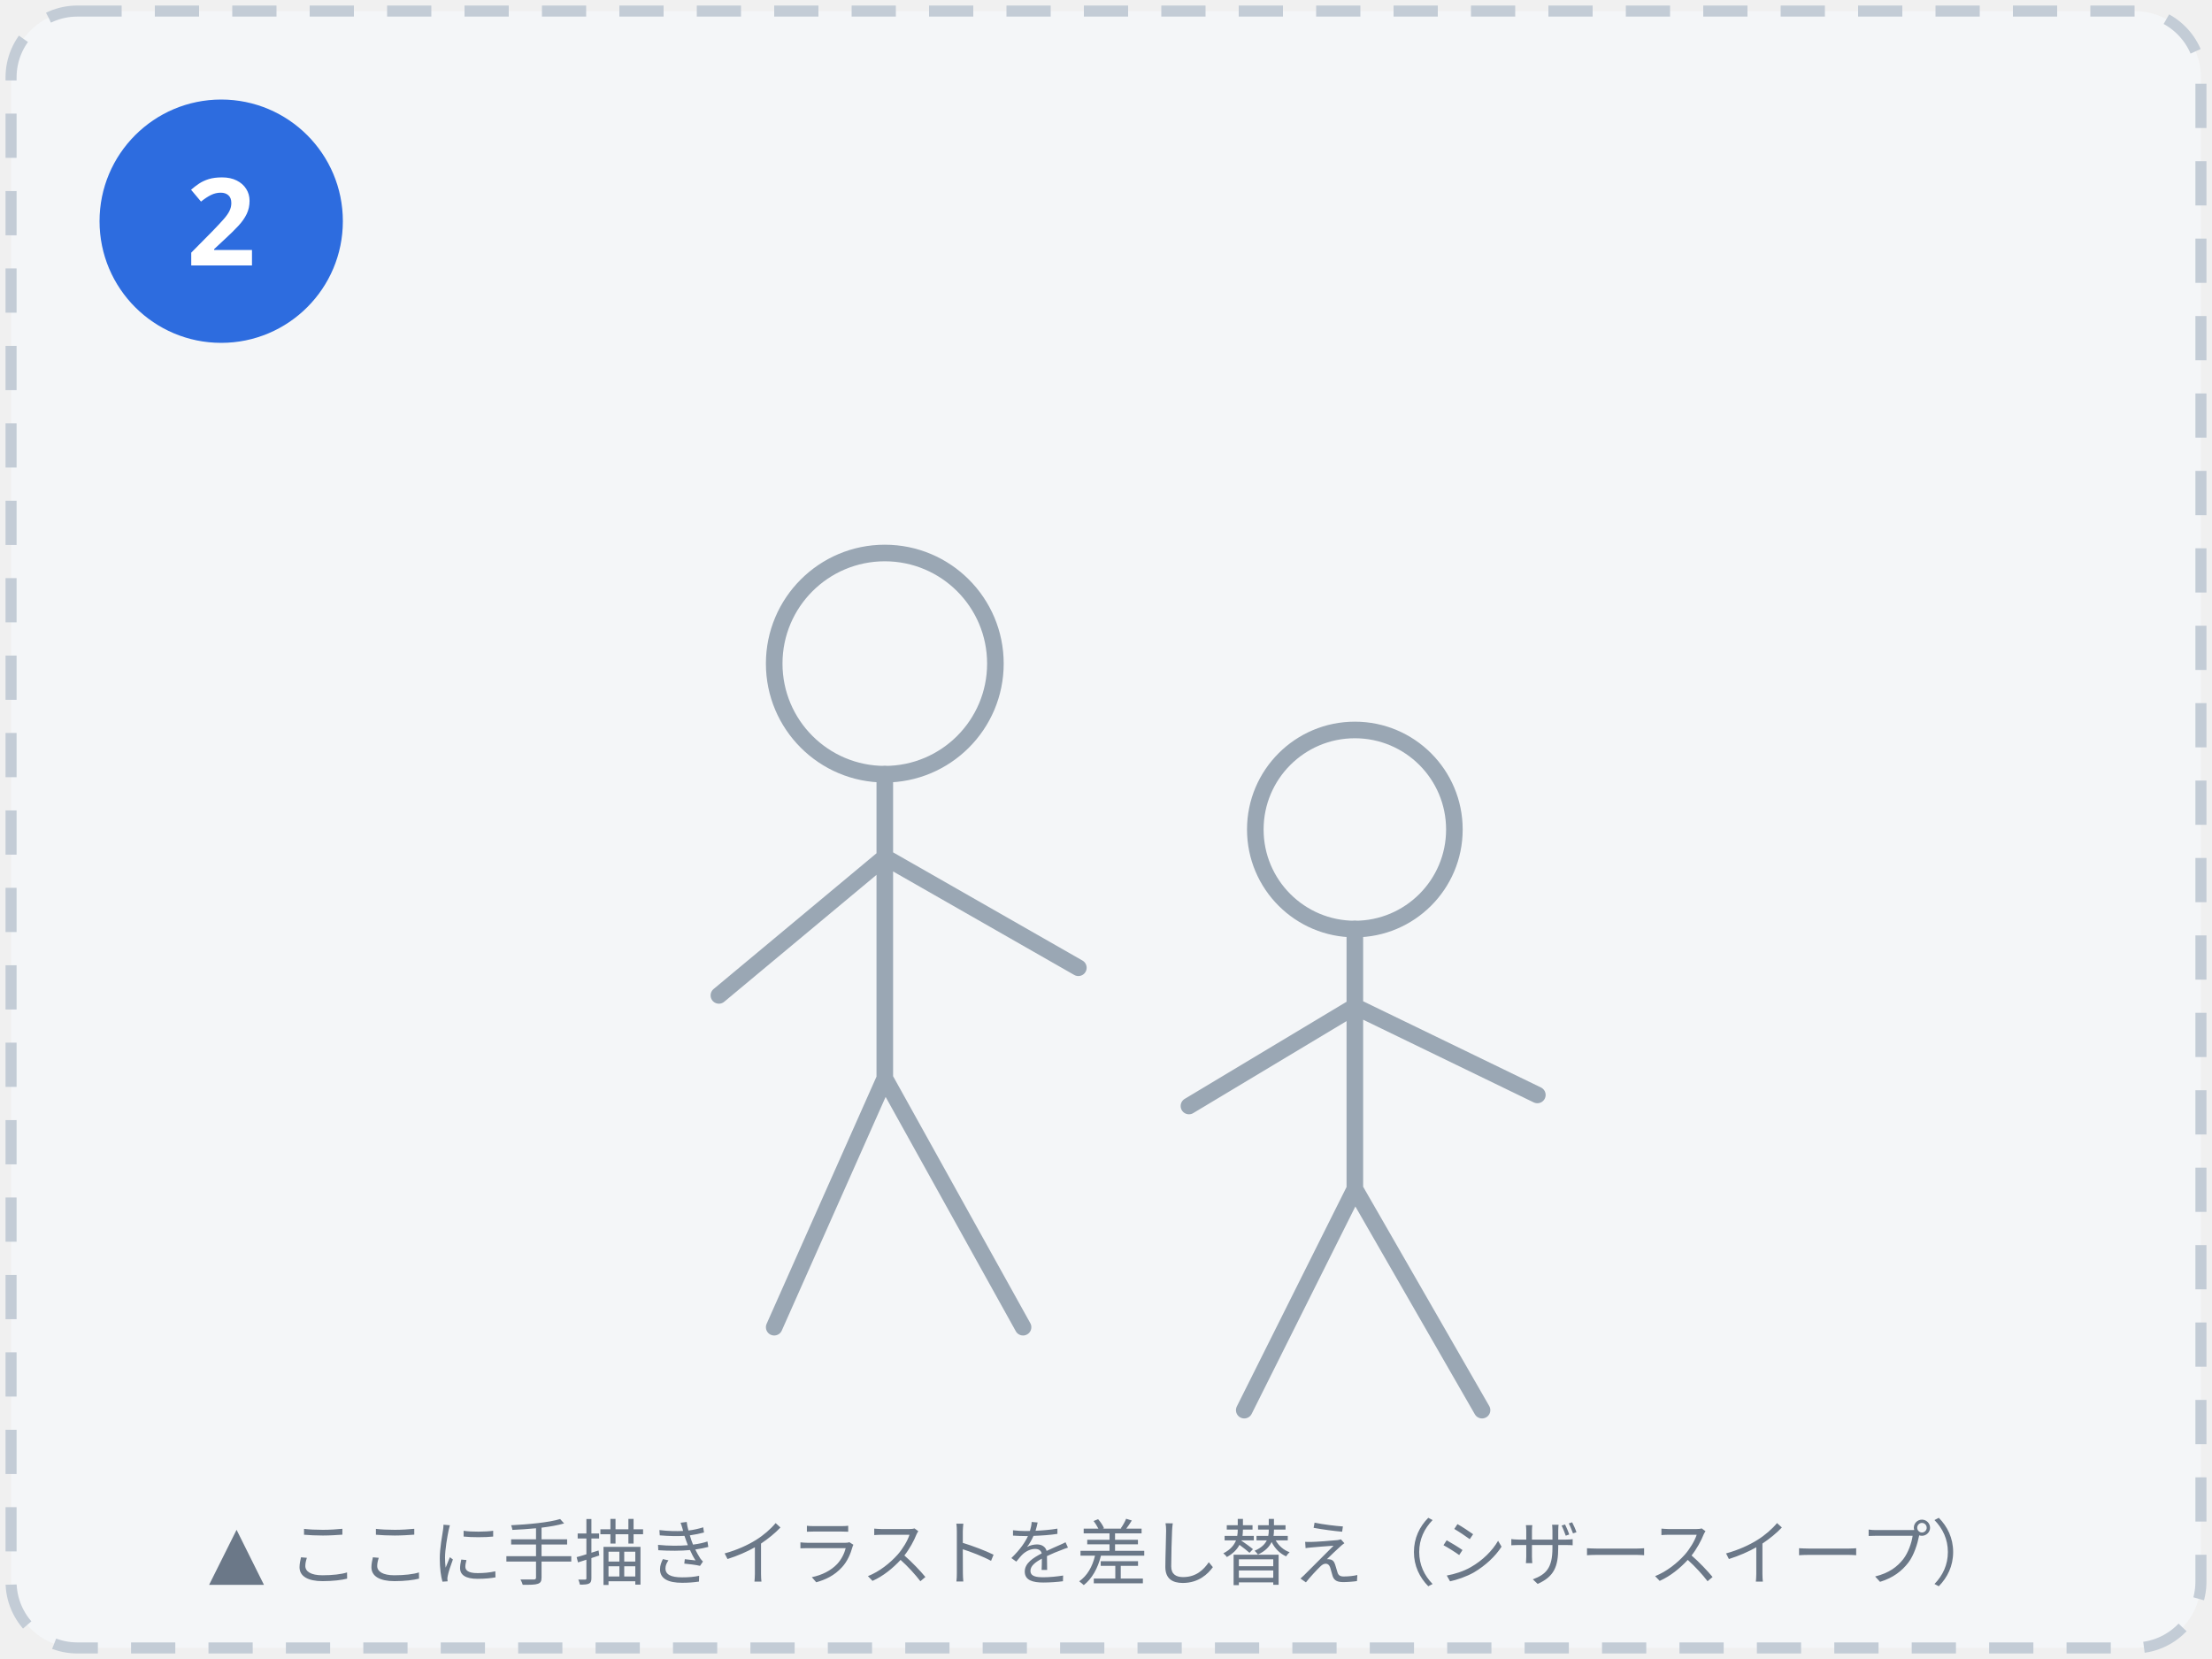
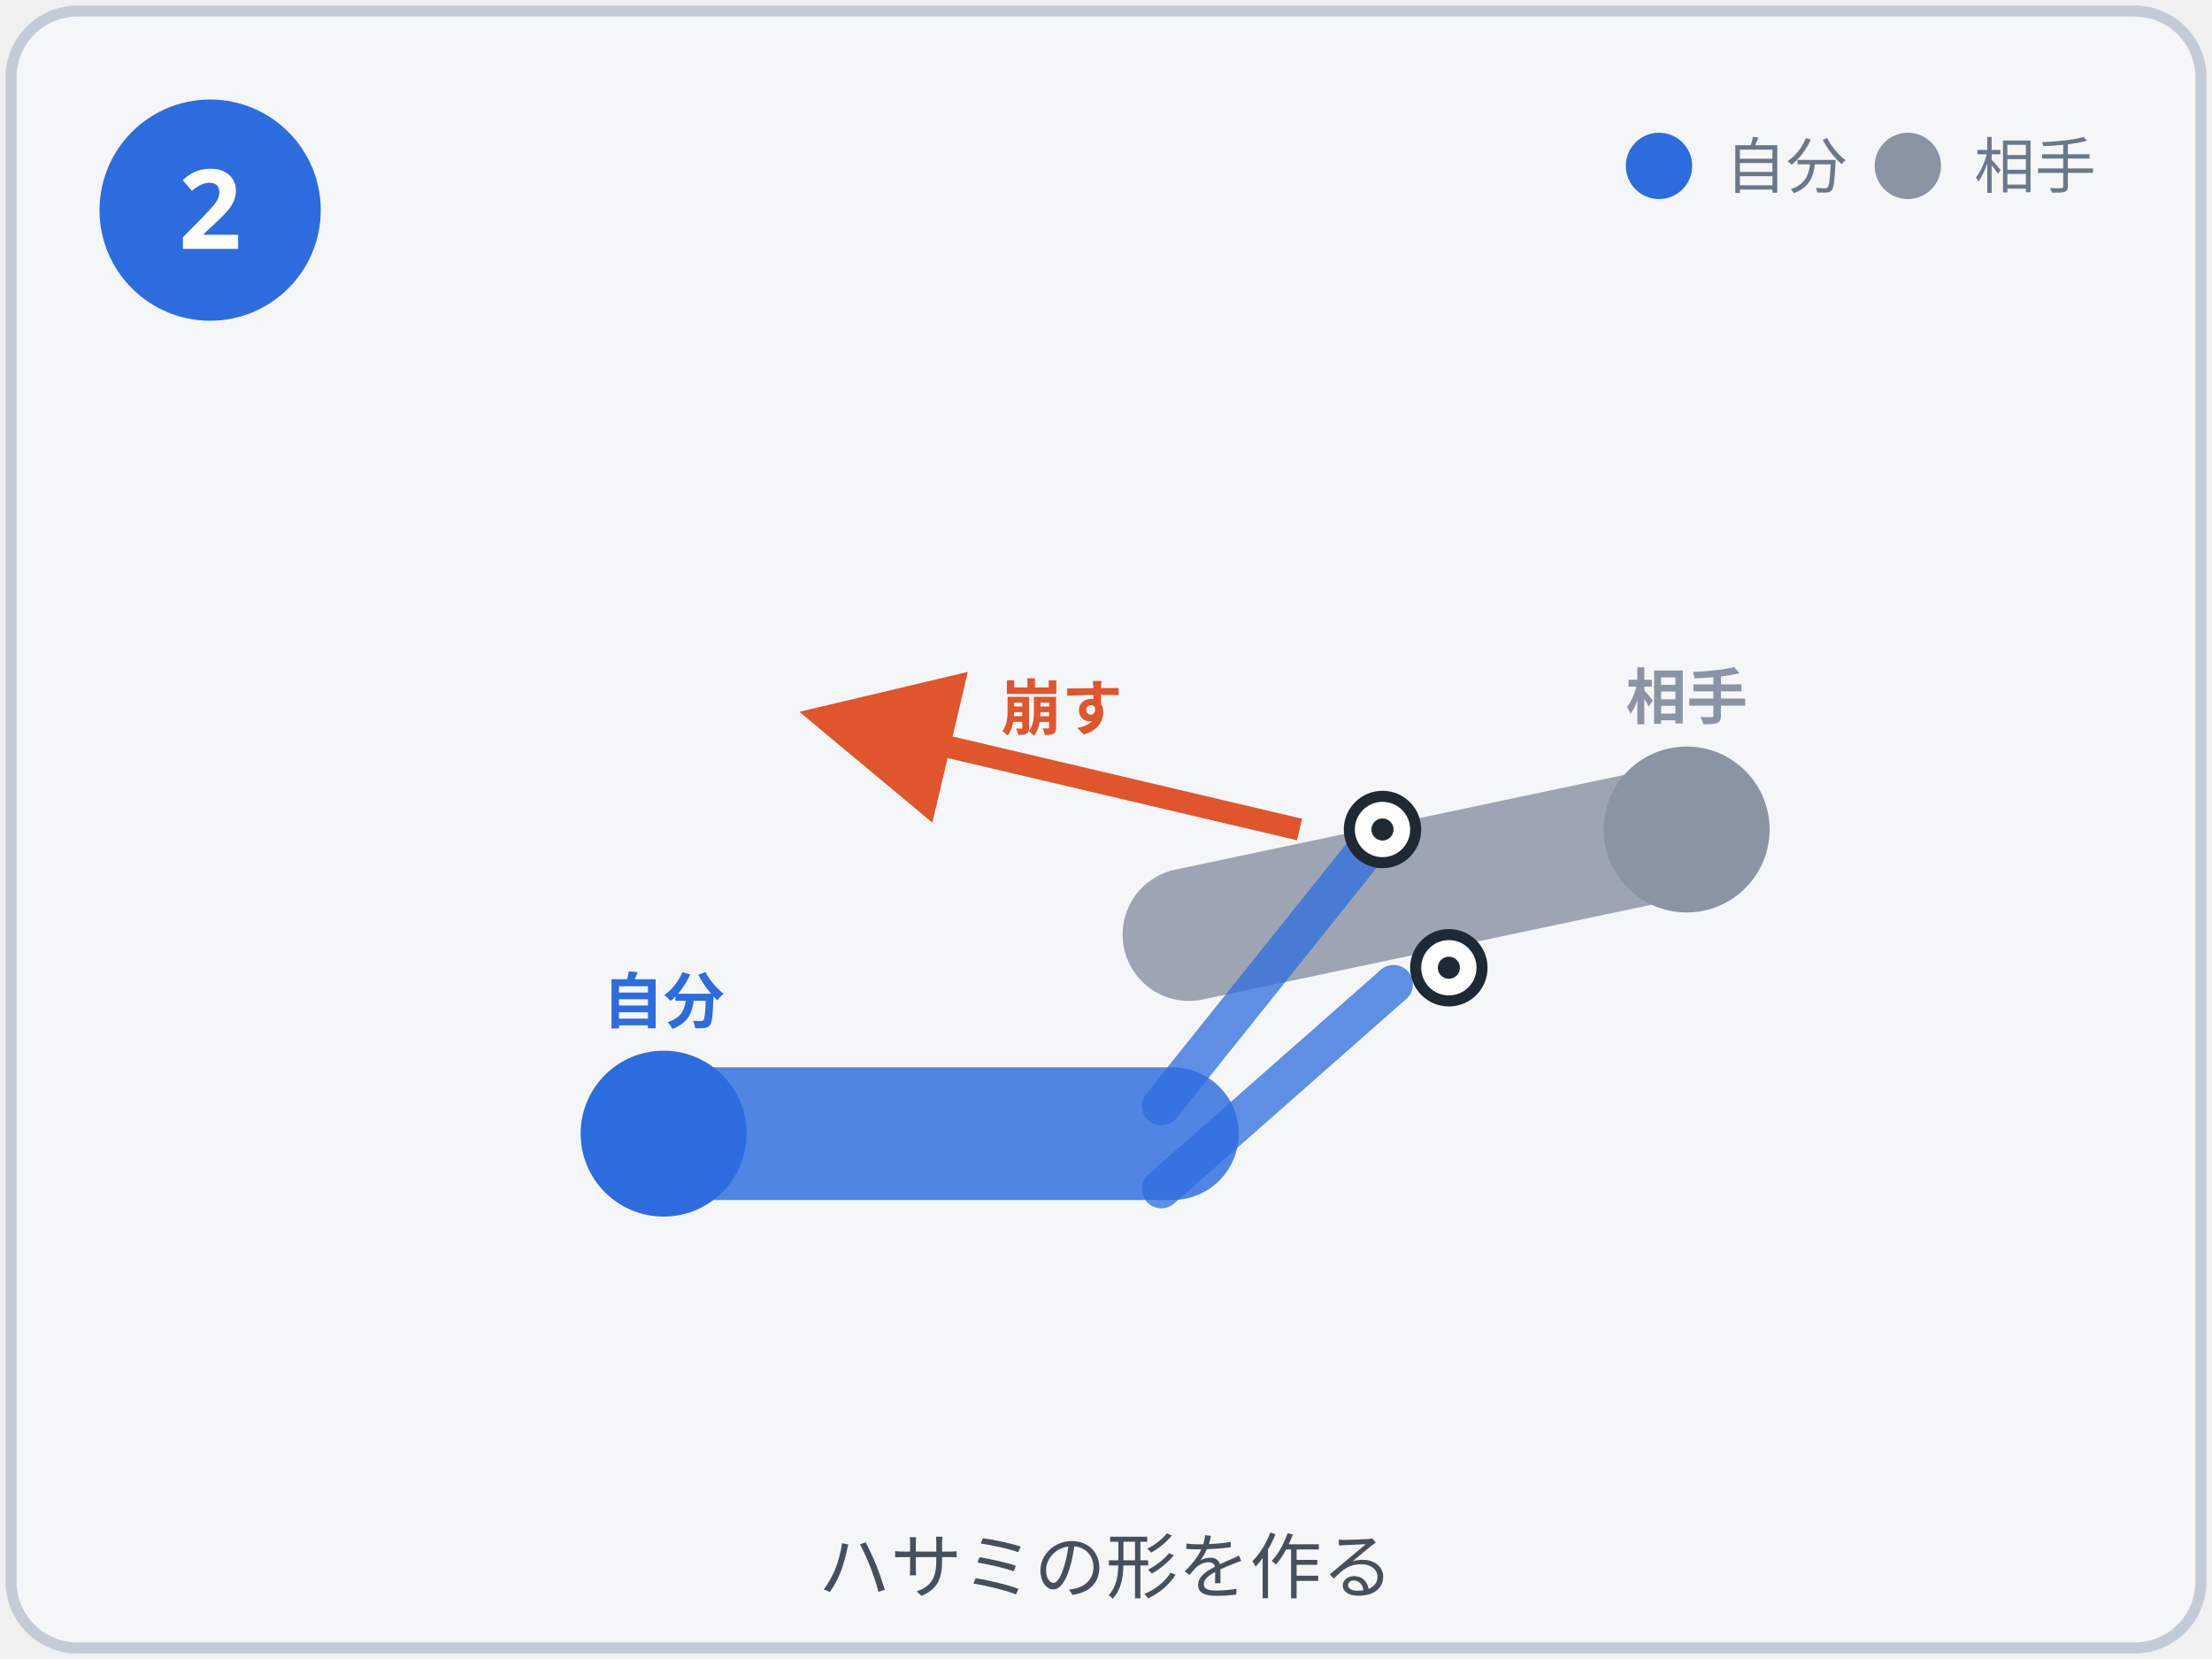
- <svg xmlns="http://www.w3.org/2000/svg" viewBox="0 0 400 300" role="img" aria-label="シザースイープ ステップ2">
-   <rect x="2" y="2" width="396" height="296" rx="12" fill="#f4f6f8" stroke="#c3ccd6" stroke-width="2" stroke-dasharray="8 6" />
-   <circle cx="40" cy="40" r="22" fill="#2d6cdf" />
-   <text x="40" y="48" font-family="sans-serif" font-size="22" font-weight="bold" fill="#fff" text-anchor="middle">2</text>
-   <g fill="none" stroke="#9aa7b4" stroke-width="3" stroke-linecap="round">
-     <circle cx="160" cy="120" r="20" />
-     <path d="M160 140 L160 195 M160 155 L130 180 M160 155 L195 175 M160 195 L140 240 M160 195 L185 240" />
-     <circle cx="245" cy="150" r="18" />
-     <path d="M245 168 L245 215 M245 182 L215 200 M245 182 L278 198 M245 215 L225 255 M245 215 L268 255" />
+ <svg xmlns="http://www.w3.org/2000/svg" viewBox="0 0 400 300" role="img" aria-label="ハサミの形を作る">
+   <defs>
+     <marker id="ah" viewBox="0 0 10 10" refX="8" refY="5" markerWidth="7" markerHeight="7" orient="auto-start-reverse">
+       <path d="M0 0L10 5L0 10z" fill="#e0552b" />
+     </marker>
+   </defs>
+   <rect x="2" y="2" width="396" height="296" rx="12" fill="#f4f6f8" stroke="#c3ccd6" stroke-width="2" />
+   <circle cx="38" cy="38" r="20" fill="#2d6cdf" />
+   <text x="38" y="45" font-family="sans-serif" font-size="20" font-weight="bold" fill="#fff" text-anchor="middle">2</text>
+   <g>
+     <circle cx="300" cy="30" r="6" fill="#2d6cdf" />
+     <text x="312" y="34" font-family="sans-serif" font-size="11" fill="#6b7888">自分</text>
+     <circle cx="345" cy="30" r="6" fill="#8a94a3" />
+     <text x="357" y="34" font-family="sans-serif" font-size="11" fill="#6b7888">相手</text>
  </g>
-   <text x="200" y="285" font-family="sans-serif" font-size="13" fill="#6b7888" text-anchor="middle">▲ ここに手描きイラストを差し替え（シザースイープ）</text>
+   <line x1="120" y1="205" x2="212" y2="205" stroke="#2d6cdf" stroke-width="24" stroke-linecap="round" opacity="0.82" />
+   <circle cx="120" cy="205" r="15" fill="#2d6cdf" />
+   <text x="120" y="185" font-family="sans-serif" font-size="11" font-weight="bold" fill="#2d6cdf" text-anchor="middle">自分</text>
+   <line x1="305" y1="150" x2="215" y2="169" stroke="#8a94a3" stroke-width="24" stroke-linecap="round" opacity="0.82" />
+   <circle cx="305" cy="150" r="15" fill="#8a94a3" />
+   <text x="305" y="130" font-family="sans-serif" font-size="11" font-weight="bold" fill="#8a94a3" text-anchor="middle">相手</text>
+   <line x1="210" y1="200" x2="250" y2="150" stroke="#2d6cdf" stroke-width="7" stroke-linecap="round" opacity="0.75" />
+   <line x1="210" y1="215" x2="252" y2="178" stroke="#2d6cdf" stroke-width="7" stroke-linecap="round" opacity="0.75" />
+   <circle cx="250" cy="150" r="6" fill="#fff" stroke="#1f2933" stroke-width="2" />
+   <circle cx="250" cy="150" r="2" fill="#1f2933" />
+   <circle cx="262" cy="175" r="6" fill="#fff" stroke="#1f2933" stroke-width="2" />
+   <circle cx="262" cy="175" r="2" fill="#1f2933" />
+   <line x1="235" y1="150" x2="150" y2="130" stroke="#e0552b" stroke-width="4" marker-end="url(#ah)" />
+   <text x="192" y="132" font-family="sans-serif" font-size="11" font-weight="bold" fill="#e0552b" text-anchor="middle">崩す</text>
+   <text x="200" y="288" font-family="sans-serif" font-size="13" fill="#46505c" text-anchor="middle">ハサミの形を作る</text>
</svg>
